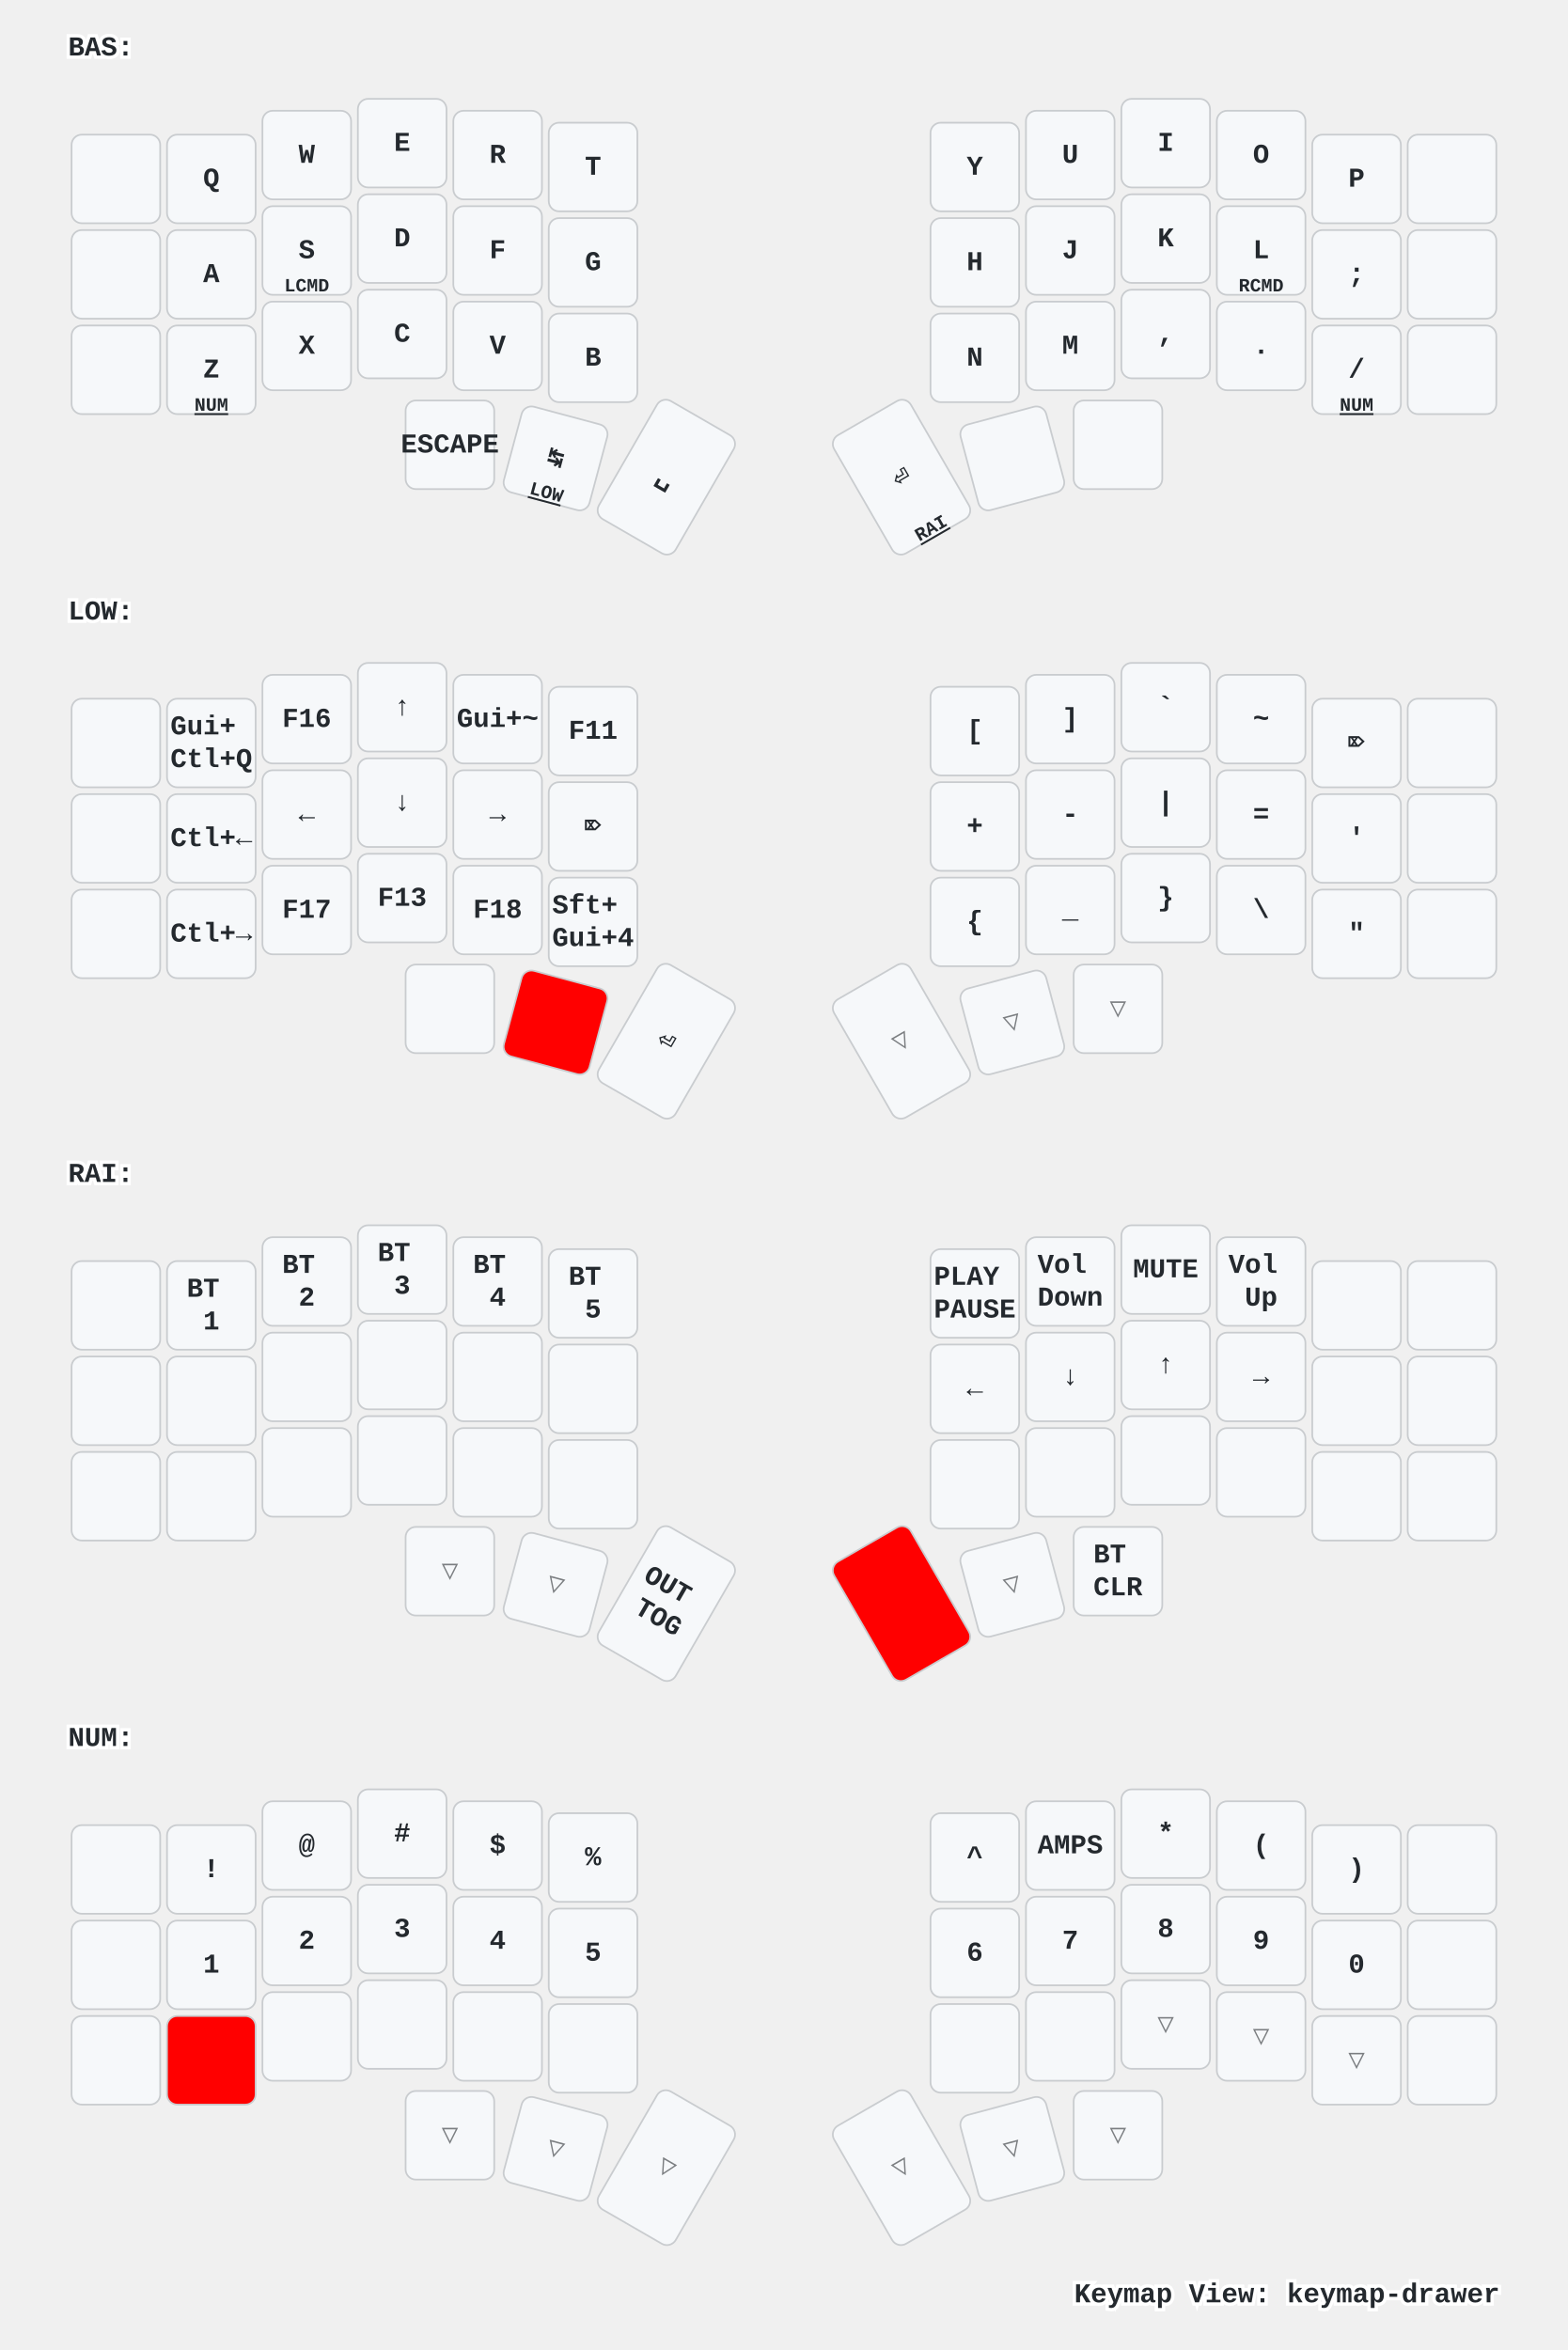
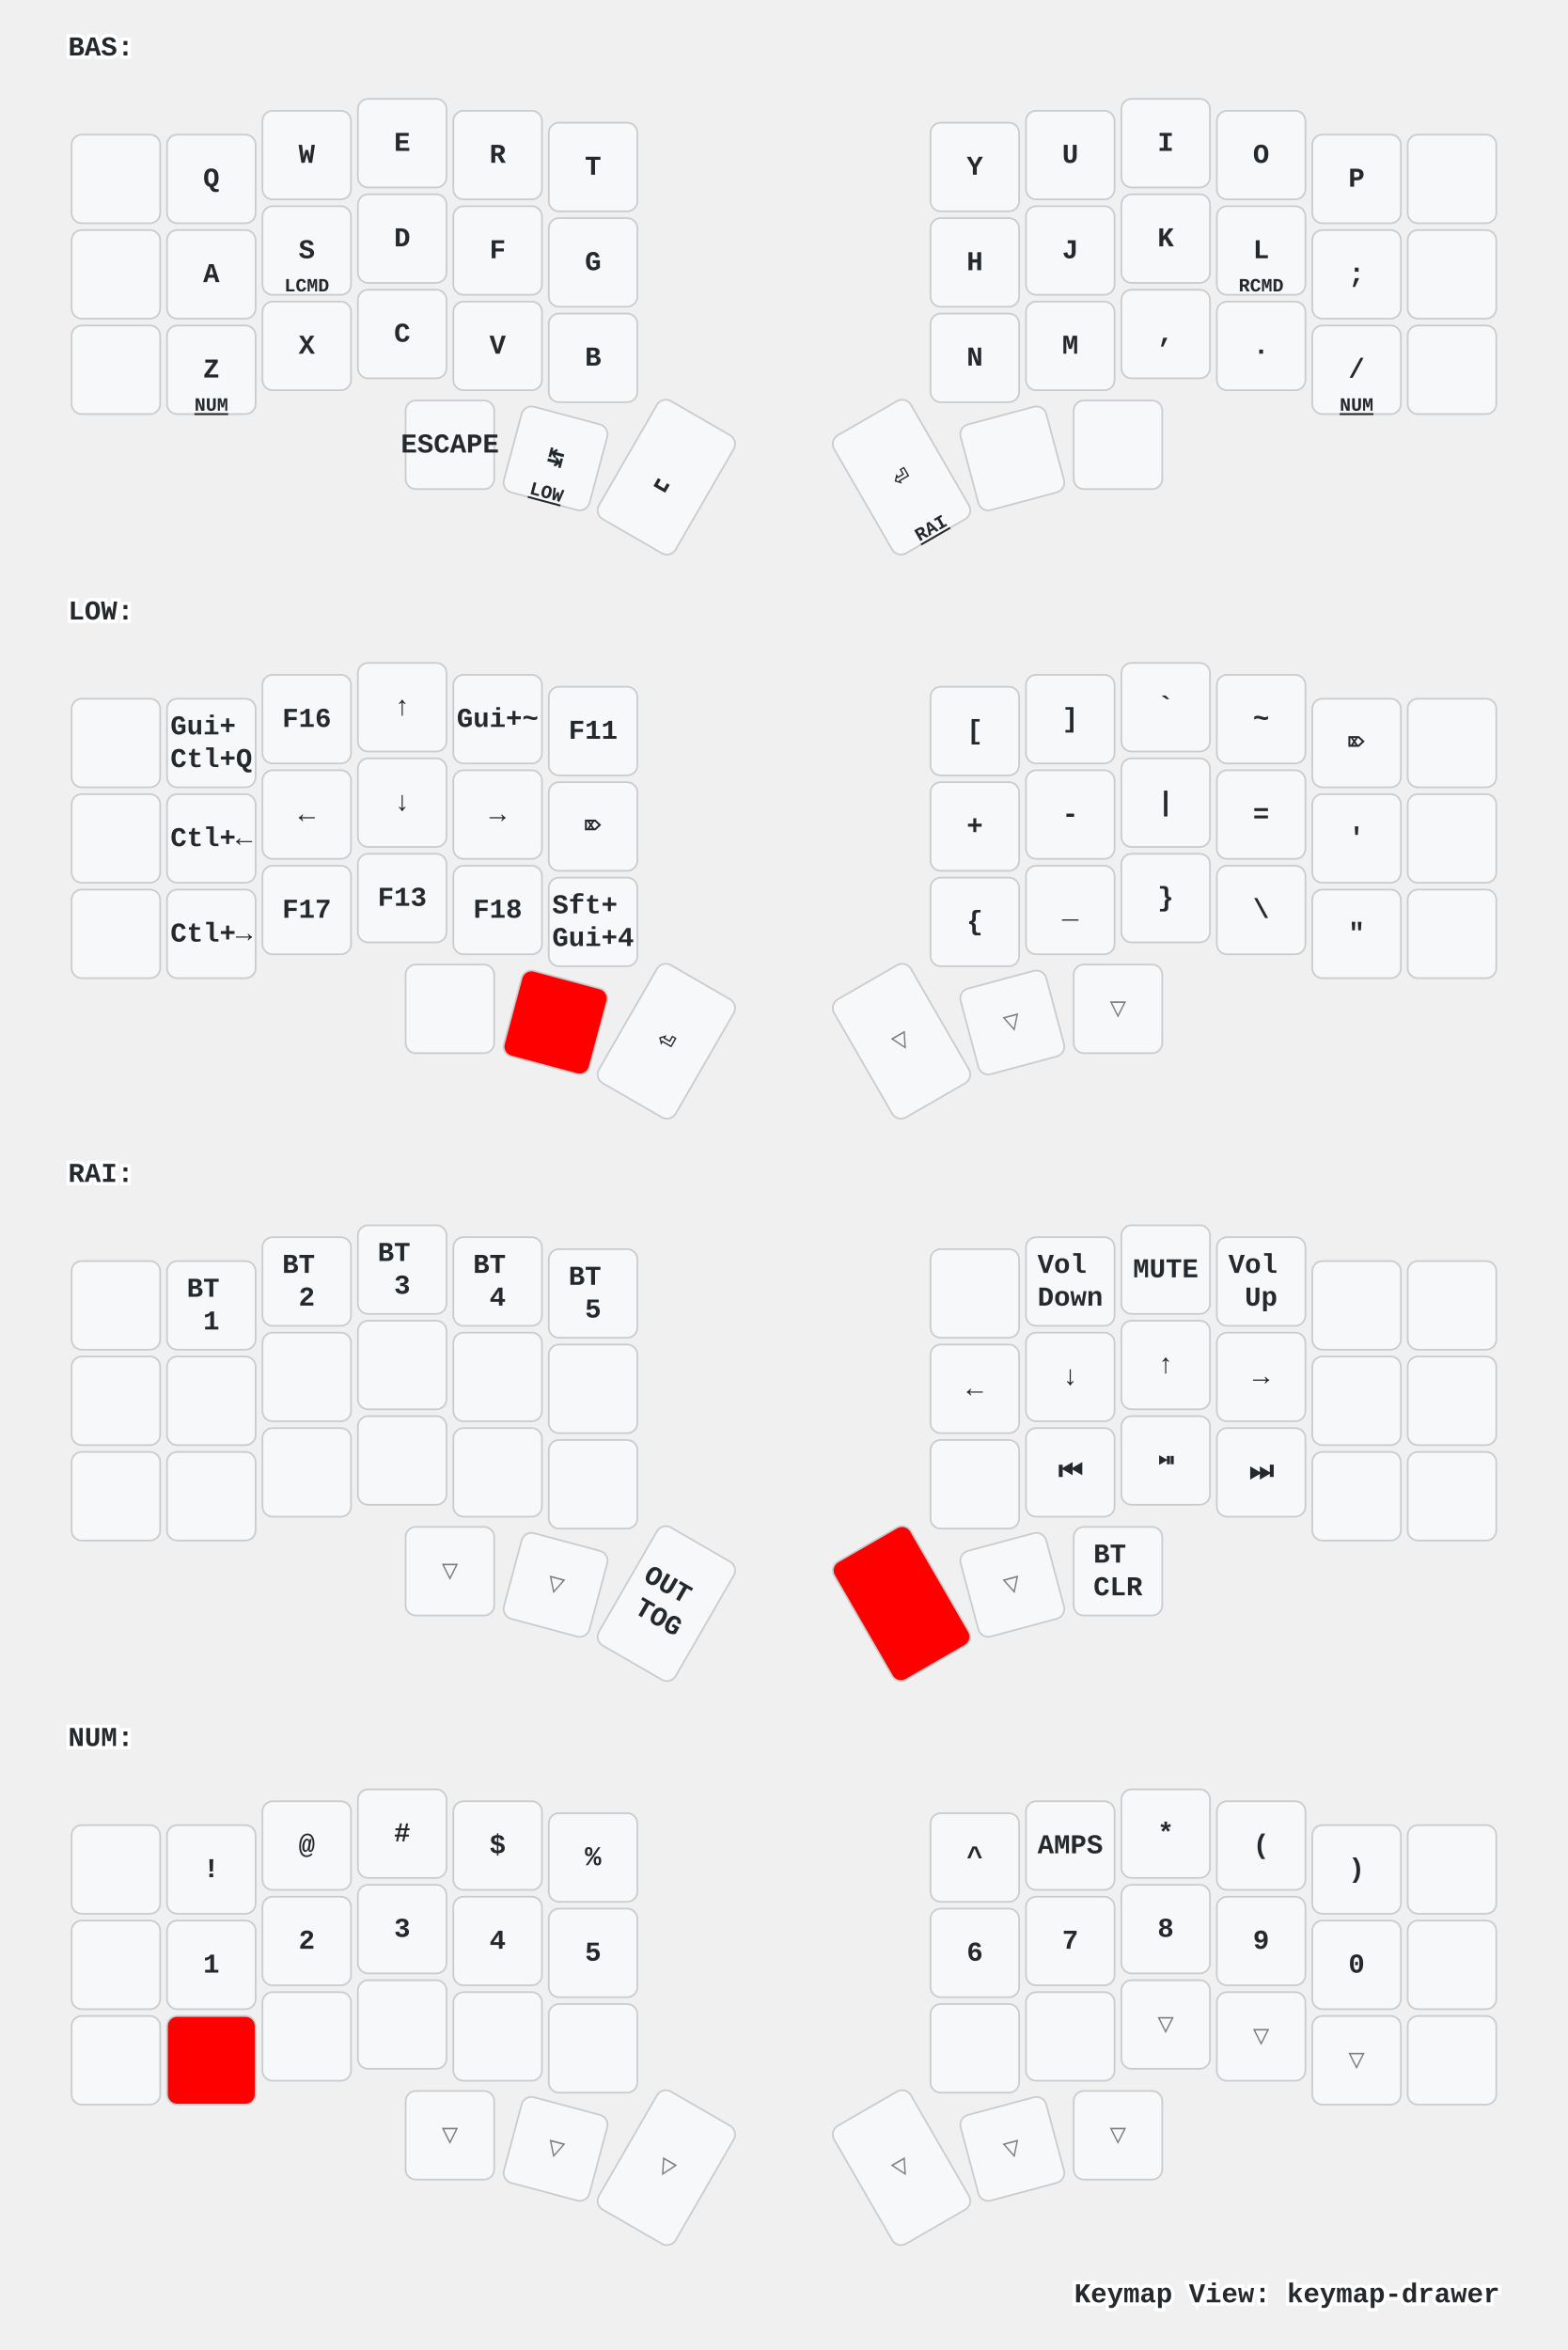
<svg xmlns="http://www.w3.org/2000/svg" xmlns:xlink="http://www.w3.org/1999/xlink" width="920" height="1379" viewBox="0 0 920 1379" class="keymap">
  <defs>/* start glyphs */
<svg id="mdi:apple-keyboard-command">
      <svg id="mdi-apple-keyboard-command" viewBox="0 0 24 24">
        <path d="M6,2A4,4 0 0,1 10,6V8H14V6A4,4 0 0,1 18,2A4,4 0 0,1 22,6A4,4 0 0,1 18,10H16V14H18A4,4 0 0,1 22,18A4,4 0 0,1 18,22A4,4 0 0,1 14,18V16H10V18A4,4 0 0,1 6,22A4,4 0 0,1 2,18A4,4 0 0,1 6,14H8V10H6A4,4 0 0,1 2,6A4,4 0 0,1 6,2M16,18A2,2 0 0,0 18,20A2,2 0 0,0 20,18A2,2 0 0,0 18,16H16V18M14,10H10V14H14V10M6,16A2,2 0 0,0 4,18A2,2 0 0,0 6,20A2,2 0 0,0 8,18V16H6M8,6A2,2 0 0,0 6,4A2,2 0 0,0 4,6A2,2 0 0,0 6,8H8V6M18,8A2,2 0 0,0 20,6A2,2 0 0,0 18,4A2,2 0 0,0 16,6V8H18Z" />
      </svg>
    </svg>
    <svg id="mdi:apple-keyboard-control">
      <svg id="mdi-apple-keyboard-control" viewBox="0 0 24 24">
        <path d="M19.78,11.78L18.36,13.19L12,6.83L5.64,13.19L4.22,11.78L12,4L19.78,11.78Z" />
      </svg>
    </svg>
    <svg id="mdi:apple-keyboard-option">
      <svg id="mdi-apple-keyboard-option" viewBox="0 0 24 24">
        <path d="M3,4H9.11L16.15,18H21V20H14.88L7.84,6H3V4M14,4H21V6H14V4Z" />
      </svg>
    </svg>
    <svg id="mdi:apple-keyboard-shift">
      <svg id="mdi-apple-keyboard-shift" viewBox="0 0 24 24">
        <path d="M15,18V12H17.17L12,6.83L6.83,12H9V18H15M12,4L22,14H17V20H7V14H2L12,4Z" />
      </svg>
    </svg>
    <svg id="mdi:backspace-outline">
      <svg id="mdi-backspace-outline" viewBox="0 0 24 24">
        <path d="M19,15.59L17.59,17L14,13.41L10.41,17L9,15.59L12.59,12L9,8.41L10.41,7L14,10.59L17.59,7L19,8.41L15.41,12L19,15.59M22,3A2,2 0 0,1 24,5V19A2,2 0 0,1 22,21H7C6.31,21 5.77,20.64 5.41,20.11L0,12L5.41,3.88C5.77,3.35 6.31,3 7,3H22M22,5H7L2.28,12L7,19H22V5Z" />
      </svg>
    </svg>
  </defs>/* end glyphs */
<style>/* inherit to force styles through use tags */
svg path {
    fill: inherit;
}

/* font and background color specifications */
svg.keymap {
    font-family: SFMono-Regular,Consolas,Liberation Mono,Menlo,monospace;
    font-size: 14px;
    font-kerning: normal;
    text-rendering: optimizeLegibility;
    fill: #24292e;
}

/* default key styling */
rect.key {
    fill: #f6f8fa;
}

rect.key, rect.combo {
    stroke: #c9cccf;
    stroke-width: 1;
}

/* default key side styling, only used is draw_key_sides is set */
rect.side {
    filter: brightness(90%);
}

/* color accent for combo boxes */
rect.combo, rect.combo-separate {
    fill: #cdf;
}

/* color accent for held keys */
rect.held, rect.combo.held {
    fill: #fdd;
}

/* color accent for ghost (optional) keys */
rect.ghost, rect.combo.ghost {
    stroke-dasharray: 4, 4;
    stroke-width: 2;
}

text {
    text-anchor: middle;
    dominant-baseline: middle;
}

/* styling for layer labels */
text.label {
    font-weight: bold;
    text-anchor: start;
    stroke: white;
    stroke-width: 4;
    paint-order: stroke;
}

/* styling for optional footer */
text.footer {
    text-anchor: end;
    dominant-baseline: auto;
    stroke: white;
    stroke-width: 4;
    paint-order: stroke;
}

/* styling for combo tap, and key non-tap label text */
text.combo, text.hold, text.shifted, text.left, text.right, text.tl, text.tr, text.bl, text.br {
    font-size: 11px;
}

text.hold, text.bl, text.br {
    text-anchor: middle;
    dominant-baseline: auto;
}

text.shifted, text.tl, text.tr {
    text-anchor: middle;
    dominant-baseline: hanging;
}

text.left, text.tl, text.bl {
    text-anchor: start;
}

text.right, text.tr, text.br {
    text-anchor: end;
}

text.layer-activator {
    text-decoration: underline;
}

/* styling for hold/shifted label text in combo box */
text.combo.hold, text.combo.shifted, text.combo.left, text.combo.right {
    font-size: 8px;
}

/* lighter symbol for transparent keys */
text.trans {
    fill: #7b7e81;
}

/* styling for combo dendrons */
path.combo {
    stroke-width: 1;
    stroke: gray;
    fill: none;
}

/* Start Tabler Icons Cleanup */
/* cannot use height/width with glyphs */
.icon-tabler &gt; path {
    fill: inherit;
    stroke: inherit;
    stroke-width: 2;
}
/* hide tabler's default box */
.icon-tabler &gt; path[stroke="none"][fill="none"] {
    visibility: hidden;
}
/* End Tabler Icons Cleanup */

/* For default sytles, see https://github.com/caksoylar/keymap-drawer/blob/main/keymap_drawer/config.py#L85 */

svg.keymap {
  font-family: Ubuntu Mono, Inconsolata, Consolas, Liberation Mono, Menlo, monospace;
  font-size: 16px;
  font-weight: bold;
  text-rendering: optimizeLegibility;
}

/* Color accent for held keys
red = #f00
green = #0f0
blue = #00f
yellow = #ff0
cyan = #0ff
magenta = #f0f
white = #fff
black = #000
grey = #888
light grey = #ccc
#ffc
*/
rect.held, rect.combo.held {
    fill: #f00;
}

/* Technique borrowed and extended from https://github.com/englmaxi/zmk-config/blob/master/keymap-drawer/config.yaml */
.sym_sub_text.tap {
  translate: -5px 2px;
  font-size: 20px;
}
.sym_sub_text.shifted {
  translate: 10px 13px;
  font-size: 10px;
  opacity: 1.0;
}
.combo.sym_sub_text.tap {
  translate: -1px 1px;
}
.combo.sym_sub_text.shifted {
  translate: 7px 5px;
  font-size: 10px;
  opacity: 1.0;
}

/* Toggle */
.toggle.shifted {
  translate: -10px 12px;
}

.toggle.hold {
  translate: 13px -23px;
}

/* Variant for tap-dances */
.tap_dance.tap {
  translate: -7px 0px;
  font-size: 12px;
}
.tap_dance.shifted {
  translate: 7px 17px;
  font-size: 12px;
  opacity: 1.0;
}

/* Variant for symbol next to symbol */
.sym_by_sym.tap {
  translate: -6px 0px;
}
.sym_by_sym.shifted {
  translate: 10px 12px;
  opacity: 1.0;
}

.combo.sym_by_sym.tap {
  translate: -35px 0px;
}
.combo.sym_by_sym.shifted {
  translate: 35px 20px;
  opacity: 1.0;
}

.combo.sym_by_sym.hold {
  visibility: hidden;
}

/* hide hold box for combo sym_by_sym */
.combo.sym_by_sym.hold &gt; path[stroke="none"][fill="none"] {
  visibility: hidden;
}
</style>
  <g transform="translate(40, 0)" class="layer-BAS">
    <text x="0" y="28" class="label" id="BAS">BAS:</text>
    <g transform="translate(0, 56)">
      <g transform="translate(28, 49)" class="key keypos-0">
        <rect rx="6" ry="6" x="-26" y="-26" width="52" height="52" class="key" />
      </g>
      <g transform="translate(84, 49)" class="key keypos-1">
        <rect rx="6" ry="6" x="-26" y="-26" width="52" height="52" class="key" />
        <text x="0" y="0" class="key tap">Q</text>
      </g>
      <g transform="translate(140, 35)" class="key keypos-2">
        <rect rx="6" ry="6" x="-26" y="-26" width="52" height="52" class="key" />
        <text x="0" y="0" class="key tap">W</text>
      </g>
      <g transform="translate(196, 28)" class="key keypos-3">
        <rect rx="6" ry="6" x="-26" y="-26" width="52" height="52" class="key" />
        <text x="0" y="0" class="key tap">E</text>
      </g>
      <g transform="translate(252, 35)" class="key keypos-4">
        <rect rx="6" ry="6" x="-26" y="-26" width="52" height="52" class="key" />
        <text x="0" y="0" class="key tap">R</text>
      </g>
      <g transform="translate(308, 42)" class="key keypos-5">
        <rect rx="6" ry="6" x="-26" y="-26" width="52" height="52" class="key" />
        <text x="0" y="0" class="key tap">T</text>
      </g>
      <g transform="translate(532, 42)" class="key keypos-6">
        <rect rx="6" ry="6" x="-26" y="-26" width="52" height="52" class="key" />
        <text x="0" y="0" class="key tap">Y</text>
      </g>
      <g transform="translate(588, 35)" class="key keypos-7">
        <rect rx="6" ry="6" x="-26" y="-26" width="52" height="52" class="key" />
        <text x="0" y="0" class="key tap">U</text>
      </g>
      <g transform="translate(644, 28)" class="key keypos-8">
        <rect rx="6" ry="6" x="-26" y="-26" width="52" height="52" class="key" />
        <text x="0" y="0" class="key tap">I</text>
      </g>
      <g transform="translate(700, 35)" class="key keypos-9">
        <rect rx="6" ry="6" x="-26" y="-26" width="52" height="52" class="key" />
        <text x="0" y="0" class="key tap">O</text>
      </g>
      <g transform="translate(756, 49)" class="key keypos-10">
        <rect rx="6" ry="6" x="-26" y="-26" width="52" height="52" class="key" />
        <text x="0" y="0" class="key tap">P</text>
      </g>
      <g transform="translate(812, 49)" class="key keypos-11">
        <rect rx="6" ry="6" x="-26" y="-26" width="52" height="52" class="key" />
      </g>
      <g transform="translate(28, 105)" class="key keypos-12">
        <rect rx="6" ry="6" x="-26" y="-26" width="52" height="52" class="key" />
      </g>
      <g transform="translate(84, 105)" class="key keypos-13">
        <rect rx="6" ry="6" x="-26" y="-26" width="52" height="52" class="key" />
        <text x="0" y="0" class="key tap">A</text>
        <use href="#mdi:apple-keyboard-shift" xlink:href="#mdi:apple-keyboard-shift" x="-8" y="9" height="15" width="15.0" class="key hold glyph mdi:apple-keyboard-shift" />
      </g>
      <g transform="translate(140, 91)" class="key keypos-14">
        <rect rx="6" ry="6" x="-26" y="-26" width="52" height="52" class="key" />
        <text x="0" y="0" class="key tap">S</text>
        <text x="0" y="24" class="key hold">LCMD</text>
      </g>
      <g transform="translate(196, 84)" class="key keypos-15">
        <rect rx="6" ry="6" x="-26" y="-26" width="52" height="52" class="key" />
        <text x="0" y="0" class="key tap">D</text>
        <use href="#mdi:apple-keyboard-option" xlink:href="#mdi:apple-keyboard-option" x="-8" y="9" height="15" width="15.0" class="key hold glyph mdi:apple-keyboard-option" />
      </g>
      <g transform="translate(252, 91)" class="key keypos-16">
        <rect rx="6" ry="6" x="-26" y="-26" width="52" height="52" class="key" />
        <text x="0" y="0" class="key tap">F</text>
        <use href="#mdi:apple-keyboard-control" xlink:href="#mdi:apple-keyboard-control" x="-8" y="9" height="15" width="15.0" class="key hold glyph mdi:apple-keyboard-control" />
      </g>
      <g transform="translate(308, 98)" class="key keypos-17">
        <rect rx="6" ry="6" x="-26" y="-26" width="52" height="52" class="key" />
        <text x="0" y="0" class="key tap">G</text>
      </g>
      <g transform="translate(532, 98)" class="key keypos-18">
        <rect rx="6" ry="6" x="-26" y="-26" width="52" height="52" class="key" />
        <text x="0" y="0" class="key tap">H</text>
      </g>
      <g transform="translate(588, 91)" class="key keypos-19">
        <rect rx="6" ry="6" x="-26" y="-26" width="52" height="52" class="key" />
        <text x="0" y="0" class="key tap">J</text>
        <use href="#mdi:apple-keyboard-control" xlink:href="#mdi:apple-keyboard-control" x="-8" y="9" height="15" width="15.0" class="key hold glyph mdi:apple-keyboard-control" />
      </g>
      <g transform="translate(644, 84)" class="key keypos-20">
        <rect rx="6" ry="6" x="-26" y="-26" width="52" height="52" class="key" />
        <text x="0" y="0" class="key tap">K</text>
        <use href="#mdi:apple-keyboard-option" xlink:href="#mdi:apple-keyboard-option" x="-8" y="9" height="15" width="15.0" class="key hold glyph mdi:apple-keyboard-option" />
      </g>
      <g transform="translate(700, 91)" class="key keypos-21">
        <rect rx="6" ry="6" x="-26" y="-26" width="52" height="52" class="key" />
        <text x="0" y="0" class="key tap">L</text>
        <text x="0" y="24" class="key hold">RCMD</text>
      </g>
      <g transform="translate(756, 105)" class="key keypos-22">
        <rect rx="6" ry="6" x="-26" y="-26" width="52" height="52" class="key" />
        <text x="0" y="0" class="key tap">;</text>
        <use href="#mdi:apple-keyboard-shift" xlink:href="#mdi:apple-keyboard-shift" x="-8" y="9" height="15" width="15.0" class="key hold glyph mdi:apple-keyboard-shift" />
      </g>
      <g transform="translate(812, 105)" class="key keypos-23">
        <rect rx="6" ry="6" x="-26" y="-26" width="52" height="52" class="key" />
      </g>
      <g transform="translate(28, 161)" class="key keypos-24">
        <rect rx="6" ry="6" x="-26" y="-26" width="52" height="52" class="key" />
      </g>
      <g transform="translate(84, 161)" class="key keypos-25">
        <rect rx="6" ry="6" x="-26" y="-26" width="52" height="52" class="key" />
        <text x="0" y="0" class="key tap">Z</text>
        <a href="#NUM">
          <text x="0" y="24" class="key hold layer-activator">NUM</text>
        </a>
      </g>
      <g transform="translate(140, 147)" class="key keypos-26">
        <rect rx="6" ry="6" x="-26" y="-26" width="52" height="52" class="key" />
        <text x="0" y="0" class="key tap">X</text>
      </g>
      <g transform="translate(196, 140)" class="key keypos-27">
        <rect rx="6" ry="6" x="-26" y="-26" width="52" height="52" class="key" />
        <text x="0" y="0" class="key tap">C</text>
      </g>
      <g transform="translate(252, 147)" class="key keypos-28">
        <rect rx="6" ry="6" x="-26" y="-26" width="52" height="52" class="key" />
        <text x="0" y="0" class="key tap">V</text>
      </g>
      <g transform="translate(308, 154)" class="key keypos-29">
        <rect rx="6" ry="6" x="-26" y="-26" width="52" height="52" class="key" />
        <text x="0" y="0" class="key tap">B</text>
      </g>
      <g transform="translate(532, 154)" class="key keypos-30">
        <rect rx="6" ry="6" x="-26" y="-26" width="52" height="52" class="key" />
        <text x="0" y="0" class="key tap">N</text>
      </g>
      <g transform="translate(588, 147)" class="key keypos-31">
        <rect rx="6" ry="6" x="-26" y="-26" width="52" height="52" class="key" />
        <text x="0" y="0" class="key tap">M</text>
      </g>
      <g transform="translate(644, 140)" class="key keypos-32">
        <rect rx="6" ry="6" x="-26" y="-26" width="52" height="52" class="key" />
        <text x="0" y="0" class="key tap">,</text>
      </g>
      <g transform="translate(700, 147)" class="key keypos-33">
        <rect rx="6" ry="6" x="-26" y="-26" width="52" height="52" class="key" />
        <text x="0" y="0" class="key tap">.</text>
      </g>
      <g transform="translate(756, 161)" class="key keypos-34">
        <rect rx="6" ry="6" x="-26" y="-26" width="52" height="52" class="key" />
        <text x="0" y="0" class="key tap">/</text>
        <a href="#NUM">
          <text x="0" y="24" class="key hold layer-activator">NUM</text>
        </a>
      </g>
      <g transform="translate(812, 161)" class="key keypos-35">
        <rect rx="6" ry="6" x="-26" y="-26" width="52" height="52" class="key" />
      </g>
      <g transform="translate(224, 205)" class="key keypos-36">
        <rect rx="6" ry="6" x="-26" y="-26" width="52" height="52" class="key" />
        <text x="0" y="0" class="key tap">ESCAPE</text>
        <use href="#mdi:apple-keyboard-command" xlink:href="#mdi:apple-keyboard-command" x="-8" y="9" height="15" width="15.0" class="key hold glyph mdi:apple-keyboard-command" />
      </g>
      <g transform="translate(286, 213) rotate(15.0)" class="key keypos-37">
        <rect rx="6" ry="6" x="-26" y="-26" width="52" height="52" class="key" />
        <text x="0" y="0" class="key tap">↹</text>
        <a href="#LOW">
          <text x="0" y="24" class="key hold layer-activator">LOW</text>
        </a>
      </g>
      <g transform="translate(351, 224) rotate(30.0)" class="key keypos-38">
        <rect rx="6" ry="6" x="-26" y="-40" width="52" height="80" class="key" />
        <text x="0" y="0" class="key tap">␣</text>
      </g>
      <g transform="translate(489, 224) rotate(-30.0)" class="key keypos-39">
        <rect rx="6" ry="6" x="-26" y="-40" width="52" height="80" class="key" />
        <text x="0" y="0" class="key tap">⏎</text>
        <a href="#RAI">
          <text x="0" y="38" class="key hold layer-activator">RAI</text>
        </a>
      </g>
      <g transform="translate(554, 213) rotate(-15.0)" class="key keypos-40">
        <rect rx="6" ry="6" x="-26" y="-26" width="52" height="52" class="key" />
        <use href="#mdi:backspace-outline" xlink:href="#mdi:backspace-outline" x="-9" y="-9" height="18" width="18.0" class="key tap glyph mdi:backspace-outline" />
      </g>
      <g transform="translate(616, 205)" class="key keypos-41">
        <rect rx="6" ry="6" x="-26" y="-26" width="52" height="52" class="key" />
        <use href="#mdi:apple-keyboard-option" xlink:href="#mdi:apple-keyboard-option" x="-9" y="-9" height="18" width="18.0" class="key tap glyph mdi:apple-keyboard-option" />
      </g>
    </g>
  </g>
  <g transform="translate(40, 331)" class="layer-LOW">
    <text x="0" y="28" class="label" id="LOW">LOW:</text>
    <g transform="translate(0, 56)">
      <g transform="translate(28, 49)" class="key keypos-0">
        <rect rx="6" ry="6" x="-26" y="-26" width="52" height="52" class="key" />
      </g>
      <g transform="translate(84, 49)" class="key keypos-1">
        <rect rx="6" ry="6" x="-26" y="-26" width="52" height="52" class="key" />
        <text x="0" y="0" class="key tap">
          <tspan x="0" dy="-0.6em">Gui+</tspan>
          <tspan x="0" dy="1.2em">Ctl+Q</tspan>
        </text>
      </g>
      <g transform="translate(140, 35)" class="key keypos-2">
        <rect rx="6" ry="6" x="-26" y="-26" width="52" height="52" class="key" />
        <text x="0" y="0" class="key tap">F16</text>
      </g>
      <g transform="translate(196, 28)" class="key keypos-3">
        <rect rx="6" ry="6" x="-26" y="-26" width="52" height="52" class="key" />
        <text x="0" y="0" class="key tap">↑</text>
      </g>
      <g transform="translate(252, 35)" class="key keypos-4">
        <rect rx="6" ry="6" x="-26" y="-26" width="52" height="52" class="key" />
        <text x="0" y="0" class="key tap">Gui+~</text>
      </g>
      <g transform="translate(308, 42)" class="key keypos-5">
        <rect rx="6" ry="6" x="-26" y="-26" width="52" height="52" class="key" />
        <text x="0" y="0" class="key tap">F11</text>
      </g>
      <g transform="translate(532, 42)" class="key keypos-6">
        <rect rx="6" ry="6" x="-26" y="-26" width="52" height="52" class="key" />
        <text x="0" y="0" class="key tap">[</text>
      </g>
      <g transform="translate(588, 35)" class="key keypos-7">
        <rect rx="6" ry="6" x="-26" y="-26" width="52" height="52" class="key" />
        <text x="0" y="0" class="key tap">]</text>
      </g>
      <g transform="translate(644, 28)" class="key keypos-8">
        <rect rx="6" ry="6" x="-26" y="-26" width="52" height="52" class="key" />
        <text x="0" y="0" class="key tap">`</text>
      </g>
      <g transform="translate(700, 35)" class="key keypos-9">
        <rect rx="6" ry="6" x="-26" y="-26" width="52" height="52" class="key" />
        <text x="0" y="0" class="key tap">~</text>
      </g>
      <g transform="translate(756, 49)" class="key keypos-10">
        <rect rx="6" ry="6" x="-26" y="-26" width="52" height="52" class="key" />
        <text x="0" y="0" class="key tap">⌦</text>
      </g>
      <g transform="translate(812, 49)" class="key keypos-11">
        <rect rx="6" ry="6" x="-26" y="-26" width="52" height="52" class="key" />
      </g>
      <g transform="translate(28, 105)" class="key keypos-12">
        <rect rx="6" ry="6" x="-26" y="-26" width="52" height="52" class="key" />
      </g>
      <g transform="translate(84, 105)" class="key keypos-13">
        <rect rx="6" ry="6" x="-26" y="-26" width="52" height="52" class="key" />
        <text x="0" y="0" class="key tap">Ctl+←</text>
      </g>
      <g transform="translate(140, 91)" class="key keypos-14">
        <rect rx="6" ry="6" x="-26" y="-26" width="52" height="52" class="key" />
        <text x="0" y="0" class="key tap">←</text>
      </g>
      <g transform="translate(196, 84)" class="key keypos-15">
        <rect rx="6" ry="6" x="-26" y="-26" width="52" height="52" class="key" />
        <text x="0" y="0" class="key tap">↓</text>
      </g>
      <g transform="translate(252, 91)" class="key keypos-16">
        <rect rx="6" ry="6" x="-26" y="-26" width="52" height="52" class="key" />
        <text x="0" y="0" class="key tap">→</text>
      </g>
      <g transform="translate(308, 98)" class="key keypos-17">
        <rect rx="6" ry="6" x="-26" y="-26" width="52" height="52" class="key" />
        <text x="0" y="0" class="key tap">⌦</text>
      </g>
      <g transform="translate(532, 98)" class="key keypos-18">
        <rect rx="6" ry="6" x="-26" y="-26" width="52" height="52" class="key" />
        <text x="0" y="0" class="key tap">+</text>
      </g>
      <g transform="translate(588, 91)" class="key keypos-19">
        <rect rx="6" ry="6" x="-26" y="-26" width="52" height="52" class="key" />
        <text x="0" y="0" class="key tap">-</text>
      </g>
      <g transform="translate(644, 84)" class="key keypos-20">
        <rect rx="6" ry="6" x="-26" y="-26" width="52" height="52" class="key" />
        <text x="0" y="0" class="key tap">|</text>
      </g>
      <g transform="translate(700, 91)" class="key keypos-21">
        <rect rx="6" ry="6" x="-26" y="-26" width="52" height="52" class="key" />
        <text x="0" y="0" class="key tap">=</text>
      </g>
      <g transform="translate(756, 105)" class="key keypos-22">
        <rect rx="6" ry="6" x="-26" y="-26" width="52" height="52" class="key" />
        <text x="0" y="0" class="key tap">'</text>
      </g>
      <g transform="translate(812, 105)" class="key keypos-23">
        <rect rx="6" ry="6" x="-26" y="-26" width="52" height="52" class="key" />
      </g>
      <g transform="translate(28, 161)" class="key keypos-24">
        <rect rx="6" ry="6" x="-26" y="-26" width="52" height="52" class="key" />
      </g>
      <g transform="translate(84, 161)" class="key keypos-25">
        <rect rx="6" ry="6" x="-26" y="-26" width="52" height="52" class="key" />
        <text x="0" y="0" class="key tap">Ctl+→</text>
      </g>
      <g transform="translate(140, 147)" class="key keypos-26">
        <rect rx="6" ry="6" x="-26" y="-26" width="52" height="52" class="key" />
        <text x="0" y="0" class="key tap">F17</text>
      </g>
      <g transform="translate(196, 140)" class="key keypos-27">
        <rect rx="6" ry="6" x="-26" y="-26" width="52" height="52" class="key" />
        <text x="0" y="0" class="key tap">F13</text>
      </g>
      <g transform="translate(252, 147)" class="key keypos-28">
        <rect rx="6" ry="6" x="-26" y="-26" width="52" height="52" class="key" />
        <text x="0" y="0" class="key tap">F18</text>
      </g>
      <g transform="translate(308, 154)" class="key keypos-29">
        <rect rx="6" ry="6" x="-26" y="-26" width="52" height="52" class="key" />
        <text x="0" y="0" class="key tap">
          <tspan x="0" dy="-0.6em">Sft+</tspan>
          <tspan x="0" dy="1.2em">Gui+4</tspan>
        </text>
      </g>
      <g transform="translate(532, 154)" class="key keypos-30">
        <rect rx="6" ry="6" x="-26" y="-26" width="52" height="52" class="key" />
        <text x="0" y="0" class="key tap">{</text>
      </g>
      <g transform="translate(588, 147)" class="key keypos-31">
        <rect rx="6" ry="6" x="-26" y="-26" width="52" height="52" class="key" />
        <text x="0" y="0" class="key tap">_</text>
      </g>
      <g transform="translate(644, 140)" class="key keypos-32">
        <rect rx="6" ry="6" x="-26" y="-26" width="52" height="52" class="key" />
        <text x="0" y="0" class="key tap">}</text>
      </g>
      <g transform="translate(700, 147)" class="key keypos-33">
        <rect rx="6" ry="6" x="-26" y="-26" width="52" height="52" class="key" />
        <text x="0" y="0" class="key tap">\</text>
      </g>
      <g transform="translate(756, 161)" class="key keypos-34">
        <rect rx="6" ry="6" x="-26" y="-26" width="52" height="52" class="key" />
        <text x="0" y="0" class="key tap">"</text>
      </g>
      <g transform="translate(812, 161)" class="key keypos-35">
        <rect rx="6" ry="6" x="-26" y="-26" width="52" height="52" class="key" />
      </g>
      <g transform="translate(224, 205)" class="key keypos-36">
        <rect rx="6" ry="6" x="-26" y="-26" width="52" height="52" class="key" />
        <use href="#mdi:backspace-outline" xlink:href="#mdi:backspace-outline" x="-9" y="-9" height="18" width="18.0" class="key tap glyph mdi:backspace-outline" />
      </g>
      <g transform="translate(286, 213) rotate(15.0)" class="key held keypos-37">
        <rect rx="6" ry="6" x="-26" y="-26" width="52" height="52" class="key held" />
      </g>
      <g transform="translate(351, 224) rotate(30.0)" class="key keypos-38">
        <rect rx="6" ry="6" x="-26" y="-40" width="52" height="80" class="key" />
        <text x="0" y="0" class="key tap">⏎</text>
      </g>
      <g transform="translate(489, 224) rotate(-30.0)" class="key trans keypos-39">
        <rect rx="6" ry="6" x="-26" y="-40" width="52" height="80" class="key trans" />
        <text x="0" y="0" class="key trans tap">▽</text>
      </g>
      <g transform="translate(554, 213) rotate(-15.0)" class="key trans keypos-40">
        <rect rx="6" ry="6" x="-26" y="-26" width="52" height="52" class="key trans" />
        <text x="0" y="0" class="key trans tap">▽</text>
      </g>
      <g transform="translate(616, 205)" class="key trans keypos-41">
        <rect rx="6" ry="6" x="-26" y="-26" width="52" height="52" class="key trans" />
        <text x="0" y="0" class="key trans tap">▽</text>
      </g>
    </g>
  </g>
  <g transform="translate(40, 661)" class="layer-RAI">
    <text x="0" y="28" class="label" id="RAI">RAI:</text>
    <g transform="translate(0, 56)">
      <g transform="translate(28, 49)" class="key keypos-0">
        <rect rx="6" ry="6" x="-26" y="-26" width="52" height="52" class="key" />
      </g>
      <g transform="translate(84, 49)" class="key keypos-1">
        <rect rx="6" ry="6" x="-26" y="-26" width="52" height="52" class="key" />
        <text x="0" y="0" class="key tap">
          <tspan x="0" dy="-0.6em">BT</tspan>
          <tspan x="0" dy="1.2em">1</tspan>
        </text>
      </g>
      <g transform="translate(140, 35)" class="key keypos-2">
        <rect rx="6" ry="6" x="-26" y="-26" width="52" height="52" class="key" />
        <text x="0" y="0" class="key tap">
          <tspan x="0" dy="-0.6em">BT</tspan>
          <tspan x="0" dy="1.2em">2</tspan>
        </text>
      </g>
      <g transform="translate(196, 28)" class="key keypos-3">
        <rect rx="6" ry="6" x="-26" y="-26" width="52" height="52" class="key" />
        <text x="0" y="0" class="key tap">
          <tspan x="0" dy="-0.6em">BT</tspan>
          <tspan x="0" dy="1.2em">3</tspan>
        </text>
      </g>
      <g transform="translate(252, 35)" class="key keypos-4">
        <rect rx="6" ry="6" x="-26" y="-26" width="52" height="52" class="key" />
        <text x="0" y="0" class="key tap">
          <tspan x="0" dy="-0.6em">BT</tspan>
          <tspan x="0" dy="1.2em">4</tspan>
        </text>
      </g>
      <g transform="translate(308, 42)" class="key keypos-5">
        <rect rx="6" ry="6" x="-26" y="-26" width="52" height="52" class="key" />
        <text x="0" y="0" class="key tap">
          <tspan x="0" dy="-0.6em">BT</tspan>
          <tspan x="0" dy="1.2em">5</tspan>
        </text>
      </g>
      <g transform="translate(532, 42)" class="key keypos-6">
        <rect rx="6" ry="6" x="-26" y="-26" width="52" height="52" class="key" />
-         <text x="0" y="0" class="key tap">
-           <tspan x="0" dy="-0.6em">PLAY</tspan>
-           <tspan x="0" dy="1.2em">PAUSE</tspan>
-         </text>
      </g>
      <g transform="translate(588, 35)" class="key keypos-7">
        <rect rx="6" ry="6" x="-26" y="-26" width="52" height="52" class="key" />
        <text x="0" y="0" class="key tap">
          <tspan x="0" dy="-0.6em">Vol</tspan>
          <tspan x="0" dy="1.2em">Down</tspan>
        </text>
      </g>
      <g transform="translate(644, 28)" class="key keypos-8">
        <rect rx="6" ry="6" x="-26" y="-26" width="52" height="52" class="key" />
        <text x="0" y="0" class="key tap">MUTE</text>
      </g>
      <g transform="translate(700, 35)" class="key keypos-9">
        <rect rx="6" ry="6" x="-26" y="-26" width="52" height="52" class="key" />
        <text x="0" y="0" class="key tap">
          <tspan x="0" dy="-0.6em">Vol</tspan>
          <tspan x="0" dy="1.2em">Up</tspan>
        </text>
      </g>
      <g transform="translate(756, 49)" class="key keypos-10">
        <rect rx="6" ry="6" x="-26" y="-26" width="52" height="52" class="key" />
      </g>
      <g transform="translate(812, 49)" class="key keypos-11">
        <rect rx="6" ry="6" x="-26" y="-26" width="52" height="52" class="key" />
      </g>
      <g transform="translate(28, 105)" class="key keypos-12">
        <rect rx="6" ry="6" x="-26" y="-26" width="52" height="52" class="key" />
      </g>
      <g transform="translate(84, 105)" class="key keypos-13">
        <rect rx="6" ry="6" x="-26" y="-26" width="52" height="52" class="key" />
      </g>
      <g transform="translate(140, 91)" class="key keypos-14">
        <rect rx="6" ry="6" x="-26" y="-26" width="52" height="52" class="key" />
      </g>
      <g transform="translate(196, 84)" class="key keypos-15">
        <rect rx="6" ry="6" x="-26" y="-26" width="52" height="52" class="key" />
      </g>
      <g transform="translate(252, 91)" class="key keypos-16">
        <rect rx="6" ry="6" x="-26" y="-26" width="52" height="52" class="key" />
      </g>
      <g transform="translate(308, 98)" class="key keypos-17">
        <rect rx="6" ry="6" x="-26" y="-26" width="52" height="52" class="key" />
      </g>
      <g transform="translate(532, 98)" class="key keypos-18">
        <rect rx="6" ry="6" x="-26" y="-26" width="52" height="52" class="key" />
        <text x="0" y="0" class="key tap">←</text>
      </g>
      <g transform="translate(588, 91)" class="key keypos-19">
        <rect rx="6" ry="6" x="-26" y="-26" width="52" height="52" class="key" />
        <text x="0" y="0" class="key tap">↓</text>
      </g>
      <g transform="translate(644, 84)" class="key keypos-20">
        <rect rx="6" ry="6" x="-26" y="-26" width="52" height="52" class="key" />
        <text x="0" y="0" class="key tap">↑</text>
      </g>
      <g transform="translate(700, 91)" class="key keypos-21">
        <rect rx="6" ry="6" x="-26" y="-26" width="52" height="52" class="key" />
        <text x="0" y="0" class="key tap">→</text>
      </g>
      <g transform="translate(756, 105)" class="key keypos-22">
        <rect rx="6" ry="6" x="-26" y="-26" width="52" height="52" class="key" />
      </g>
      <g transform="translate(812, 105)" class="key keypos-23">
        <rect rx="6" ry="6" x="-26" y="-26" width="52" height="52" class="key" />
      </g>
      <g transform="translate(28, 161)" class="key keypos-24">
        <rect rx="6" ry="6" x="-26" y="-26" width="52" height="52" class="key" />
      </g>
      <g transform="translate(84, 161)" class="key keypos-25">
        <rect rx="6" ry="6" x="-26" y="-26" width="52" height="52" class="key" />
      </g>
      <g transform="translate(140, 147)" class="key keypos-26">
        <rect rx="6" ry="6" x="-26" y="-26" width="52" height="52" class="key" />
      </g>
      <g transform="translate(196, 140)" class="key keypos-27">
        <rect rx="6" ry="6" x="-26" y="-26" width="52" height="52" class="key" />
      </g>
      <g transform="translate(252, 147)" class="key keypos-28">
        <rect rx="6" ry="6" x="-26" y="-26" width="52" height="52" class="key" />
      </g>
      <g transform="translate(308, 154)" class="key keypos-29">
        <rect rx="6" ry="6" x="-26" y="-26" width="52" height="52" class="key" />
      </g>
      <g transform="translate(532, 154)" class="key keypos-30">
        <rect rx="6" ry="6" x="-26" y="-26" width="52" height="52" class="key" />
      </g>
      <g transform="translate(588, 147)" class="key keypos-31">
        <rect rx="6" ry="6" x="-26" y="-26" width="52" height="52" class="key" />
+         <text x="0" y="0" class="key tap">⏮️</text>
      </g>
      <g transform="translate(644, 140)" class="key keypos-32">
        <rect rx="6" ry="6" x="-26" y="-26" width="52" height="52" class="key" />
+         <text x="0" y="0" class="key tap">⏯</text>
      </g>
      <g transform="translate(700, 147)" class="key keypos-33">
        <rect rx="6" ry="6" x="-26" y="-26" width="52" height="52" class="key" />
+         <text x="0" y="0" class="key tap">⏭️</text>
      </g>
      <g transform="translate(756, 161)" class="key keypos-34">
        <rect rx="6" ry="6" x="-26" y="-26" width="52" height="52" class="key" />
      </g>
      <g transform="translate(812, 161)" class="key keypos-35">
        <rect rx="6" ry="6" x="-26" y="-26" width="52" height="52" class="key" />
      </g>
      <g transform="translate(224, 205)" class="key trans keypos-36">
        <rect rx="6" ry="6" x="-26" y="-26" width="52" height="52" class="key trans" />
        <text x="0" y="0" class="key trans tap">▽</text>
      </g>
      <g transform="translate(286, 213) rotate(15.0)" class="key trans keypos-37">
        <rect rx="6" ry="6" x="-26" y="-26" width="52" height="52" class="key trans" />
        <text x="0" y="0" class="key trans tap">▽</text>
      </g>
      <g transform="translate(351, 224) rotate(30.0)" class="key keypos-38">
        <rect rx="6" ry="6" x="-26" y="-40" width="52" height="80" class="key" />
        <text x="0" y="0" class="key tap">
          <tspan x="0" dy="-0.6em">OUT</tspan>
          <tspan x="0" dy="1.2em">TOG</tspan>
        </text>
      </g>
      <g transform="translate(489, 224) rotate(-30.0)" class="key held keypos-39">
        <rect rx="6" ry="6" x="-26" y="-40" width="52" height="80" class="key held" />
      </g>
      <g transform="translate(554, 213) rotate(-15.0)" class="key trans keypos-40">
        <rect rx="6" ry="6" x="-26" y="-26" width="52" height="52" class="key trans" />
        <text x="0" y="0" class="key trans tap">▽</text>
      </g>
      <g transform="translate(616, 205)" class="key keypos-41">
        <rect rx="6" ry="6" x="-26" y="-26" width="52" height="52" class="key" />
        <text x="0" y="0" class="key tap">
          <tspan x="0" dy="-0.6em">BT</tspan>
          <tspan x="0" dy="1.2em">CLR</tspan>
        </text>
      </g>
    </g>
  </g>
  <g transform="translate(40, 992)" class="layer-NUM">
    <text x="0" y="28" class="label" id="NUM">NUM:</text>
    <g transform="translate(0, 56)">
      <g transform="translate(28, 49)" class="key keypos-0">
        <rect rx="6" ry="6" x="-26" y="-26" width="52" height="52" class="key" />
      </g>
      <g transform="translate(84, 49)" class="key keypos-1">
        <rect rx="6" ry="6" x="-26" y="-26" width="52" height="52" class="key" />
        <text x="0" y="0" class="key tap">!</text>
      </g>
      <g transform="translate(140, 35)" class="key keypos-2">
        <rect rx="6" ry="6" x="-26" y="-26" width="52" height="52" class="key" />
        <text x="0" y="0" class="key tap">@</text>
      </g>
      <g transform="translate(196, 28)" class="key keypos-3">
        <rect rx="6" ry="6" x="-26" y="-26" width="52" height="52" class="key" />
        <text x="0" y="0" class="key tap">#</text>
      </g>
      <g transform="translate(252, 35)" class="key keypos-4">
        <rect rx="6" ry="6" x="-26" y="-26" width="52" height="52" class="key" />
        <text x="0" y="0" class="key tap">$</text>
      </g>
      <g transform="translate(308, 42)" class="key keypos-5">
        <rect rx="6" ry="6" x="-26" y="-26" width="52" height="52" class="key" />
        <text x="0" y="0" class="key tap">%</text>
      </g>
      <g transform="translate(532, 42)" class="key keypos-6">
        <rect rx="6" ry="6" x="-26" y="-26" width="52" height="52" class="key" />
        <text x="0" y="0" class="key tap">^</text>
      </g>
      <g transform="translate(588, 35)" class="key keypos-7">
        <rect rx="6" ry="6" x="-26" y="-26" width="52" height="52" class="key" />
        <text x="0" y="0" class="key tap">AMPS</text>
      </g>
      <g transform="translate(644, 28)" class="key keypos-8">
        <rect rx="6" ry="6" x="-26" y="-26" width="52" height="52" class="key" />
        <text x="0" y="0" class="key tap">*</text>
      </g>
      <g transform="translate(700, 35)" class="key keypos-9">
        <rect rx="6" ry="6" x="-26" y="-26" width="52" height="52" class="key" />
        <text x="0" y="0" class="key tap">(</text>
      </g>
      <g transform="translate(756, 49)" class="key keypos-10">
        <rect rx="6" ry="6" x="-26" y="-26" width="52" height="52" class="key" />
        <text x="0" y="0" class="key tap">)</text>
      </g>
      <g transform="translate(812, 49)" class="key keypos-11">
        <rect rx="6" ry="6" x="-26" y="-26" width="52" height="52" class="key" />
      </g>
      <g transform="translate(28, 105)" class="key keypos-12">
        <rect rx="6" ry="6" x="-26" y="-26" width="52" height="52" class="key" />
      </g>
      <g transform="translate(84, 105)" class="key keypos-13">
        <rect rx="6" ry="6" x="-26" y="-26" width="52" height="52" class="key" />
        <text x="0" y="0" class="key tap">1</text>
      </g>
      <g transform="translate(140, 91)" class="key keypos-14">
        <rect rx="6" ry="6" x="-26" y="-26" width="52" height="52" class="key" />
        <text x="0" y="0" class="key tap">2</text>
      </g>
      <g transform="translate(196, 84)" class="key keypos-15">
        <rect rx="6" ry="6" x="-26" y="-26" width="52" height="52" class="key" />
        <text x="0" y="0" class="key tap">3</text>
      </g>
      <g transform="translate(252, 91)" class="key keypos-16">
        <rect rx="6" ry="6" x="-26" y="-26" width="52" height="52" class="key" />
        <text x="0" y="0" class="key tap">4</text>
      </g>
      <g transform="translate(308, 98)" class="key keypos-17">
        <rect rx="6" ry="6" x="-26" y="-26" width="52" height="52" class="key" />
        <text x="0" y="0" class="key tap">5</text>
      </g>
      <g transform="translate(532, 98)" class="key keypos-18">
        <rect rx="6" ry="6" x="-26" y="-26" width="52" height="52" class="key" />
        <text x="0" y="0" class="key tap">6</text>
      </g>
      <g transform="translate(588, 91)" class="key keypos-19">
        <rect rx="6" ry="6" x="-26" y="-26" width="52" height="52" class="key" />
        <text x="0" y="0" class="key tap">7</text>
      </g>
      <g transform="translate(644, 84)" class="key keypos-20">
        <rect rx="6" ry="6" x="-26" y="-26" width="52" height="52" class="key" />
        <text x="0" y="0" class="key tap">8</text>
      </g>
      <g transform="translate(700, 91)" class="key keypos-21">
        <rect rx="6" ry="6" x="-26" y="-26" width="52" height="52" class="key" />
        <text x="0" y="0" class="key tap">9</text>
      </g>
      <g transform="translate(756, 105)" class="key keypos-22">
        <rect rx="6" ry="6" x="-26" y="-26" width="52" height="52" class="key" />
        <text x="0" y="0" class="key tap">0</text>
      </g>
      <g transform="translate(812, 105)" class="key keypos-23">
        <rect rx="6" ry="6" x="-26" y="-26" width="52" height="52" class="key" />
      </g>
      <g transform="translate(28, 161)" class="key keypos-24">
        <rect rx="6" ry="6" x="-26" y="-26" width="52" height="52" class="key" />
      </g>
      <g transform="translate(84, 161)" class="key held keypos-25">
        <rect rx="6" ry="6" x="-26" y="-26" width="52" height="52" class="key held" />
      </g>
      <g transform="translate(140, 147)" class="key keypos-26">
        <rect rx="6" ry="6" x="-26" y="-26" width="52" height="52" class="key" />
      </g>
      <g transform="translate(196, 140)" class="key keypos-27">
        <rect rx="6" ry="6" x="-26" y="-26" width="52" height="52" class="key" />
      </g>
      <g transform="translate(252, 147)" class="key keypos-28">
        <rect rx="6" ry="6" x="-26" y="-26" width="52" height="52" class="key" />
      </g>
      <g transform="translate(308, 154)" class="key keypos-29">
        <rect rx="6" ry="6" x="-26" y="-26" width="52" height="52" class="key" />
      </g>
      <g transform="translate(532, 154)" class="key keypos-30">
        <rect rx="6" ry="6" x="-26" y="-26" width="52" height="52" class="key" />
      </g>
      <g transform="translate(588, 147)" class="key keypos-31">
        <rect rx="6" ry="6" x="-26" y="-26" width="52" height="52" class="key" />
      </g>
      <g transform="translate(644, 140)" class="key trans keypos-32">
        <rect rx="6" ry="6" x="-26" y="-26" width="52" height="52" class="key trans" />
        <text x="0" y="0" class="key trans tap">▽</text>
      </g>
      <g transform="translate(700, 147)" class="key trans keypos-33">
        <rect rx="6" ry="6" x="-26" y="-26" width="52" height="52" class="key trans" />
        <text x="0" y="0" class="key trans tap">▽</text>
      </g>
      <g transform="translate(756, 161)" class="key trans keypos-34">
        <rect rx="6" ry="6" x="-26" y="-26" width="52" height="52" class="key trans" />
        <text x="0" y="0" class="key trans tap">▽</text>
      </g>
      <g transform="translate(812, 161)" class="key keypos-35">
        <rect rx="6" ry="6" x="-26" y="-26" width="52" height="52" class="key" />
      </g>
      <g transform="translate(224, 205)" class="key trans keypos-36">
        <rect rx="6" ry="6" x="-26" y="-26" width="52" height="52" class="key trans" />
        <text x="0" y="0" class="key trans tap">▽</text>
      </g>
      <g transform="translate(286, 213) rotate(15.0)" class="key trans keypos-37">
        <rect rx="6" ry="6" x="-26" y="-26" width="52" height="52" class="key trans" />
        <text x="0" y="0" class="key trans tap">▽</text>
      </g>
      <g transform="translate(351, 224) rotate(30.0)" class="key trans keypos-38">
        <rect rx="6" ry="6" x="-26" y="-40" width="52" height="80" class="key trans" />
        <text x="0" y="0" class="key trans tap">▽</text>
      </g>
      <g transform="translate(489, 224) rotate(-30.0)" class="key trans keypos-39">
        <rect rx="6" ry="6" x="-26" y="-40" width="52" height="80" class="key trans" />
        <text x="0" y="0" class="key trans tap">▽</text>
      </g>
      <g transform="translate(554, 213) rotate(-15.0)" class="key trans keypos-40">
        <rect rx="6" ry="6" x="-26" y="-26" width="52" height="52" class="key trans" />
        <text x="0" y="0" class="key trans tap">▽</text>
      </g>
      <g transform="translate(616, 205)" class="key trans keypos-41">
        <rect rx="6" ry="6" x="-26" y="-26" width="52" height="52" class="key trans" />
        <text x="0" y="0" class="key trans tap">▽</text>
      </g>
    </g>
  </g>
  <text x="880.0" y="1351.0" class="footer">Keymap View: <a href="https://github.com/caksoylar/keymap-drawer">keymap-drawer</a>
  </text>
</svg>
